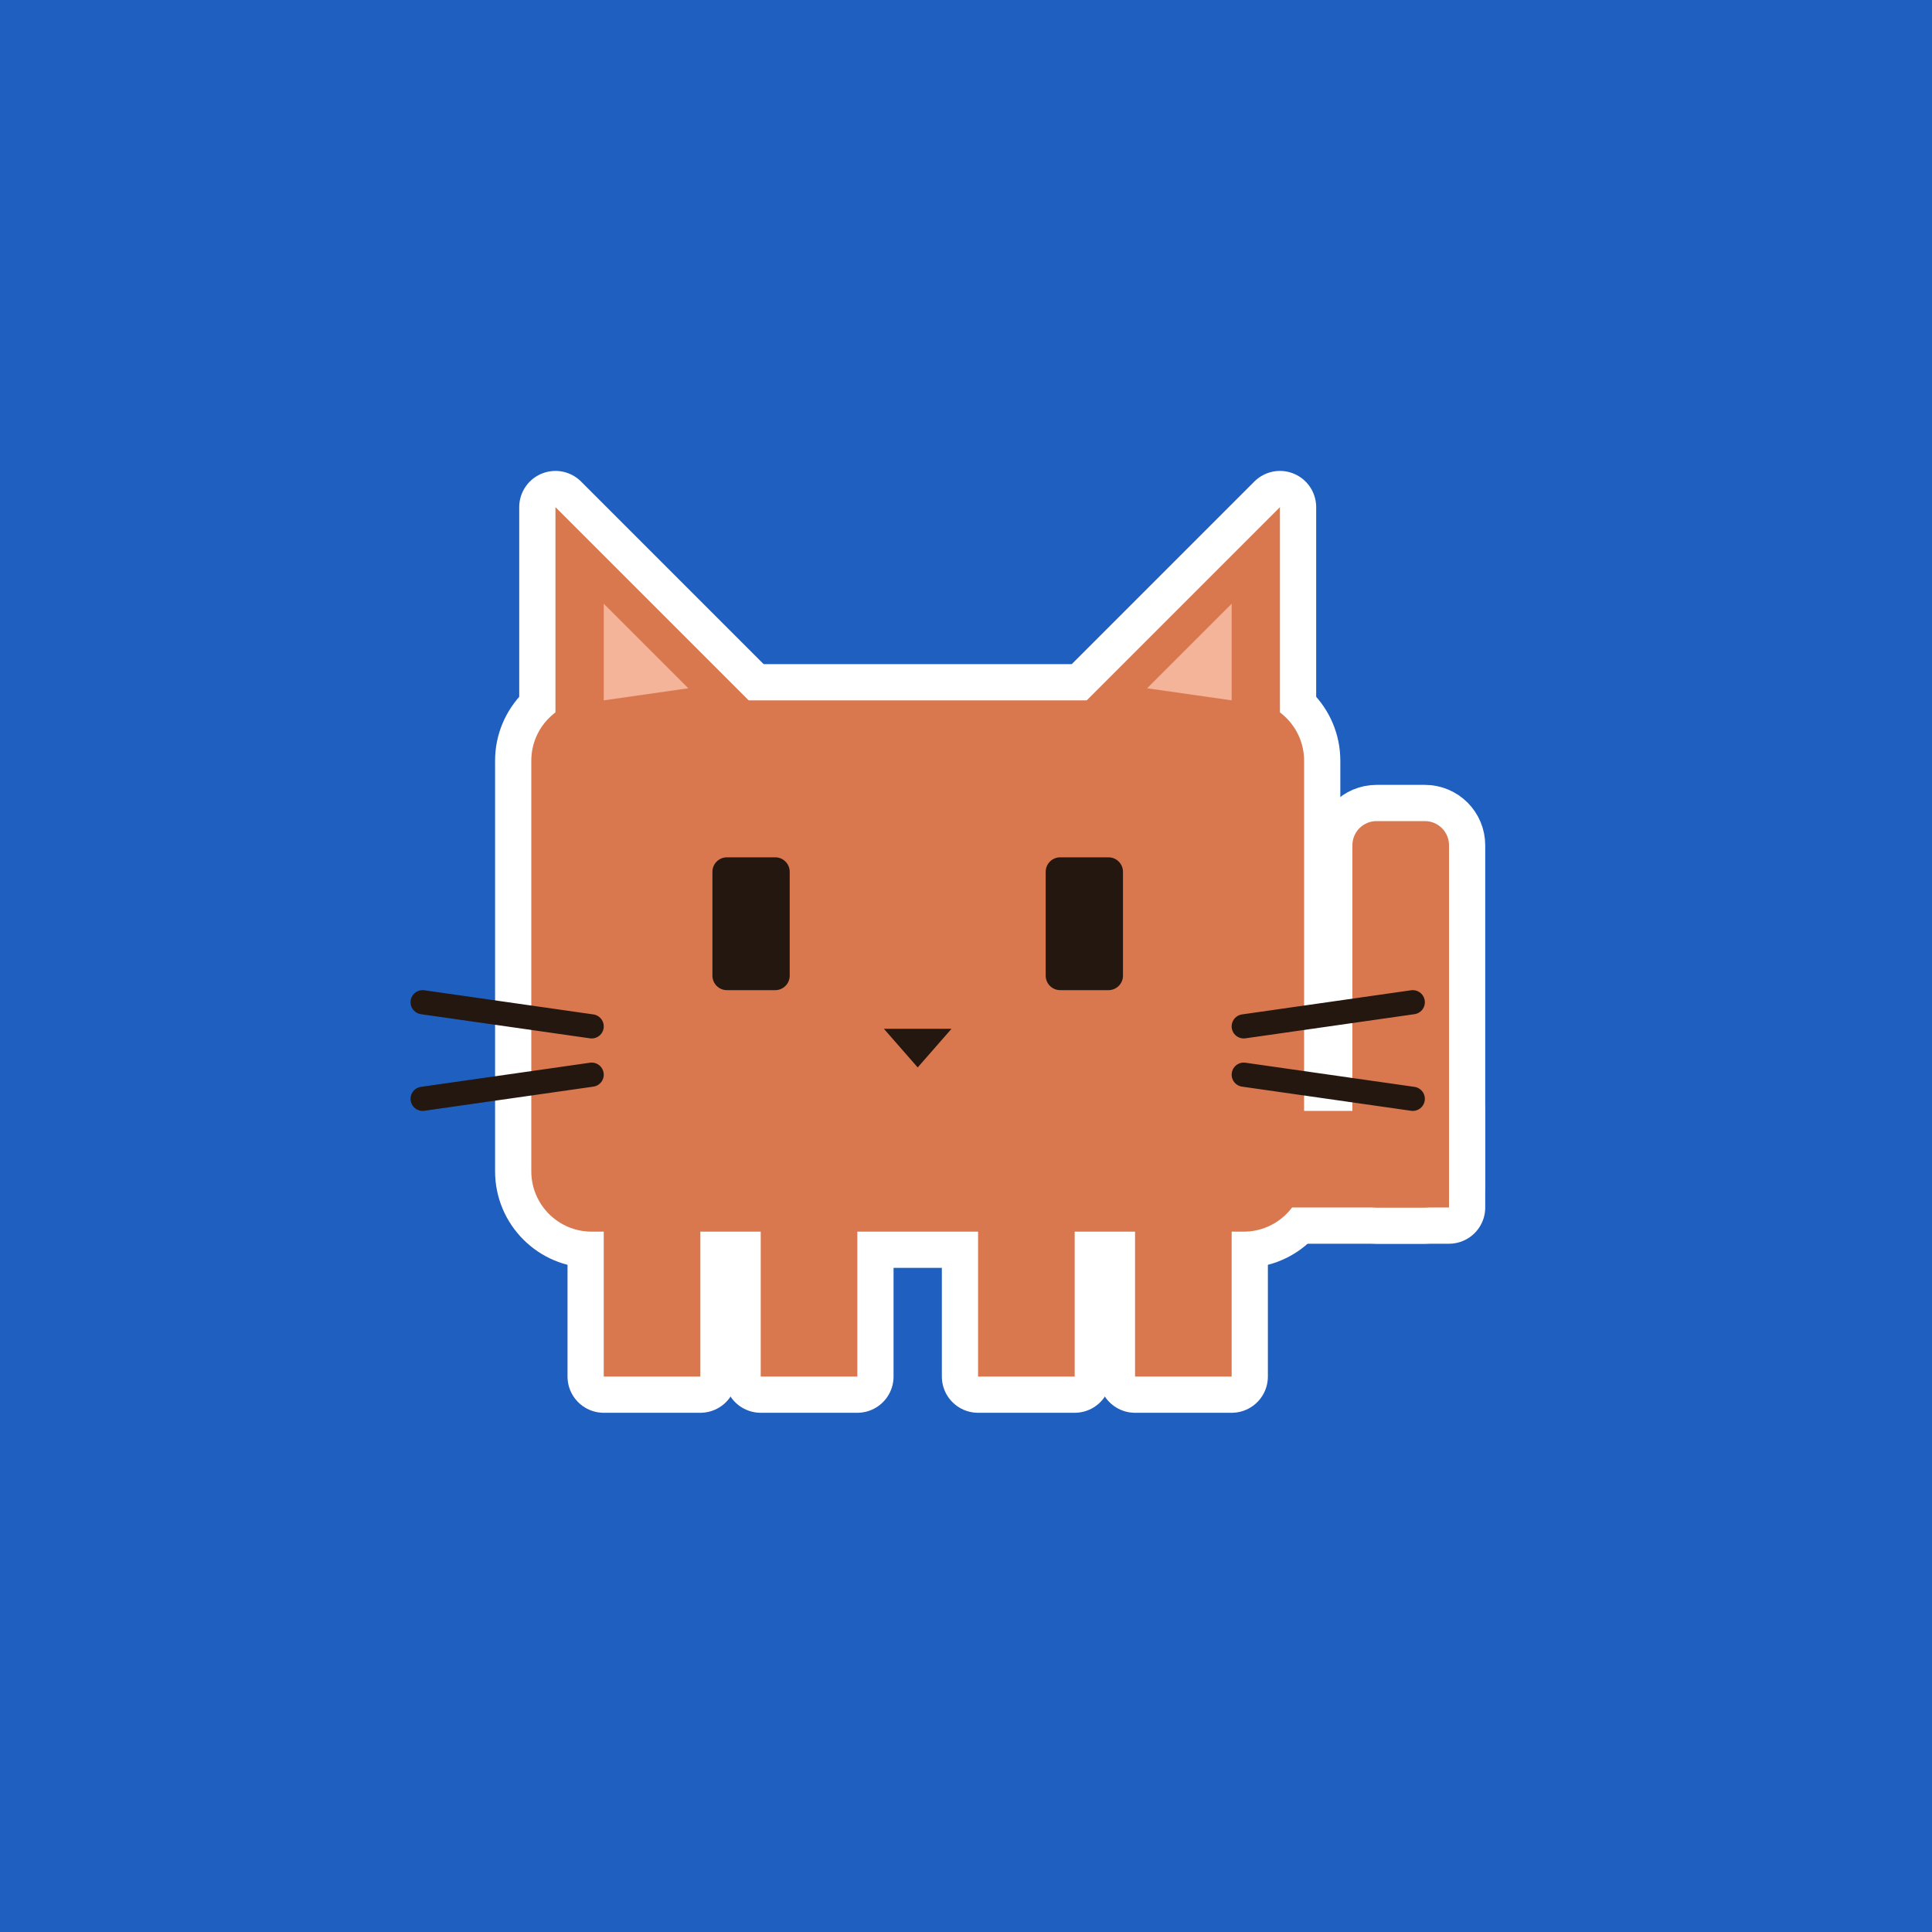
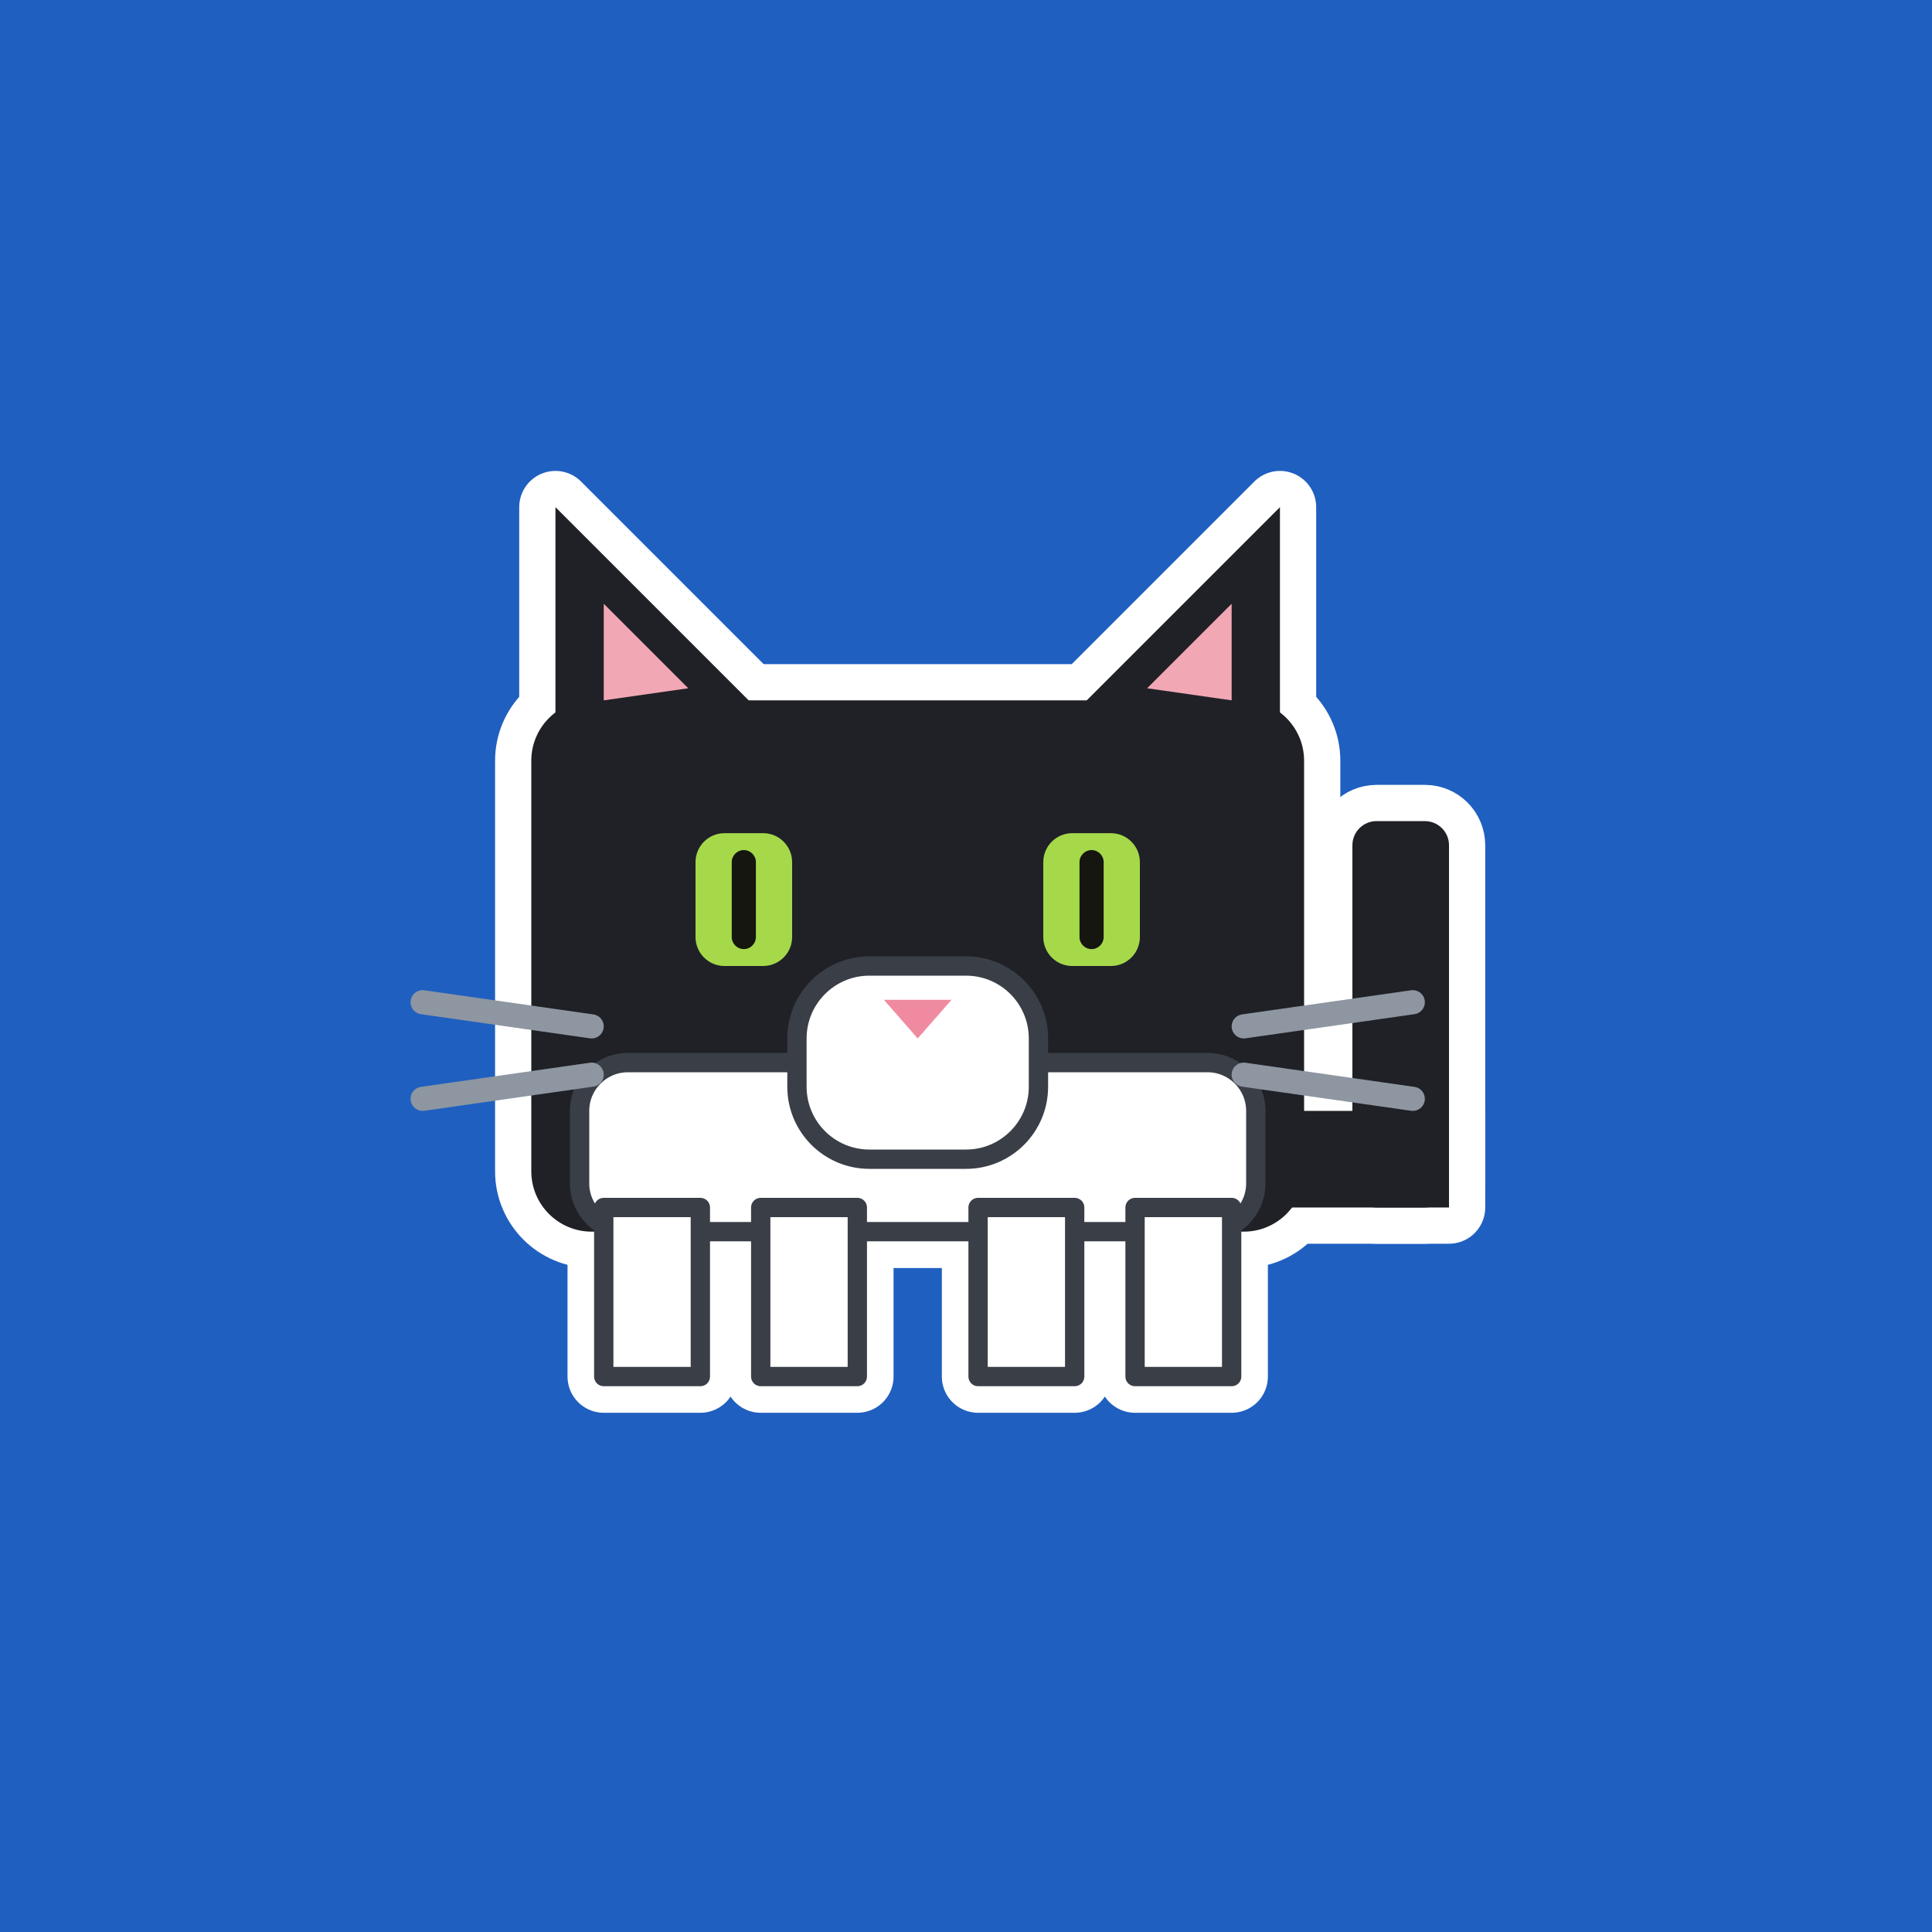
<svg xmlns="http://www.w3.org/2000/svg" viewBox="-16 -16 80 80">
  <rect x="-16" y="-16" width="80" height="80" fill="#1f5fc0" />
  <rect x="37" y="30" width="7" height="4" rx="0" fill="#ffffff" stroke="#ffffff" stroke-width="3" stroke-linejoin="round" stroke-linecap="round" />
  <rect x="40" y="18" width="4" height="16" rx="1" fill="#ffffff" stroke="#ffffff" stroke-width="3" stroke-linejoin="round" stroke-linecap="round" />
  <polygon points="7,16 7,5 16,14" fill="#ffffff" stroke="#ffffff" stroke-width="3" stroke-linejoin="round" stroke-linecap="round" />
  <polygon points="37,16 37,5 28,14" fill="#ffffff" stroke="#ffffff" stroke-width="3" stroke-linejoin="round" stroke-linecap="round" />
  <rect x="6" y="13" width="32" height="22" rx="2.5" fill="#ffffff" stroke="#ffffff" stroke-width="3" stroke-linejoin="round" stroke-linecap="round" />
+   <rect x="8" y="28" width="28" height="7" rx="2" fill="#ffffff" stroke="#ffffff" stroke-width="3" stroke-linejoin="round" stroke-linecap="round" />
+   <rect x="17" y="24" width="10" height="8" rx="3" fill="#ffffff" stroke="#ffffff" stroke-width="3" stroke-linejoin="round" stroke-linecap="round" />
  <rect x="9" y="34" width="4" height="7" rx="0" fill="#ffffff" stroke="#ffffff" stroke-width="3" stroke-linejoin="round" stroke-linecap="round" />
  <rect x="15.5" y="34" width="4" height="7" rx="0" fill="#ffffff" stroke="#ffffff" stroke-width="3" stroke-linejoin="round" stroke-linecap="round" />
  <rect x="24.5" y="34" width="4" height="7" rx="0" fill="#ffffff" stroke="#ffffff" stroke-width="3" stroke-linejoin="round" stroke-linecap="round" />
  <rect x="31" y="34" width="4" height="7" rx="0" fill="#ffffff" stroke="#ffffff" stroke-width="3" stroke-linejoin="round" stroke-linecap="round" />
-   <rect x="37" y="30" width="7" height="4" rx="0" fill="#d9774f" />
-   <rect x="40" y="18" width="4" height="16" rx="1" fill="#d9774f" />
-   <polygon points="7,16 7,5 16,14" fill="#d9774f" />
-   <polygon points="37,16 37,5 28,14" fill="#d9774f" />
-   <rect x="6" y="13" width="32" height="22" rx="2.5" fill="#d9774f" />
-   <polygon points="9,13 9,9 12.5,12.5" fill="#f3b49a" />
-   <polygon points="35,13 35,9 31.5,12.5" fill="#f3b49a" />
-   <rect x="9" y="34" width="4" height="7" rx="0" fill="#d9774f" />
-   <rect x="15.5" y="34" width="4" height="7" rx="0" fill="#d9774f" />
-   <rect x="24.5" y="34" width="4" height="7" rx="0" fill="#d9774f" />
-   <rect x="31" y="34" width="4" height="7" rx="0" fill="#d9774f" />
-   <rect x="13.5" y="19.5" width="3.2" height="5.5" rx="0.6" fill="#24170f" />
-   <rect x="27.3" y="19.5" width="3.2" height="5.5" rx="0.6" fill="#24170f" />
-   <polygon points="20.6,26.6 23.4,26.6 22,28.2" fill="#24170f" />
-   <polyline points="1.5,25.5 8.5,26.5" fill="none" stroke="#24170f" stroke-width="1" stroke-linejoin="round" stroke-linecap="round" />
-   <polyline points="1.5,29.5 8.5,28.5" fill="none" stroke="#24170f" stroke-width="1" stroke-linejoin="round" stroke-linecap="round" />
-   <polyline points="42.5,25.5 35.5,26.5" fill="none" stroke="#24170f" stroke-width="1" stroke-linejoin="round" stroke-linecap="round" />
-   <polyline points="42.5,29.5 35.5,28.5" fill="none" stroke="#24170f" stroke-width="1" stroke-linejoin="round" stroke-linecap="round" />
+   <rect x="37" y="30" width="7" height="4" rx="0" fill="#1f2126" />
+   <rect x="40" y="18" width="4" height="16" rx="1" fill="#1f2126" />
+   <polygon points="7,16 7,5 16,14" fill="#1f2126" />
+   <polygon points="37,16 37,5 28,14" fill="#1f2126" />
+   <rect x="6" y="13" width="32" height="22" rx="2.5" fill="#1f2126" />
+   <rect x="8" y="28" width="28" height="7" rx="2" fill="#ffffff" stroke="#3a3f47" stroke-width="0.8" stroke-linejoin="round" stroke-linecap="round" />
+   <rect x="17" y="24" width="10" height="8" rx="3" fill="#ffffff" stroke="#3a3f47" stroke-width="0.8" stroke-linejoin="round" stroke-linecap="round" />
+   <polygon points="9,13 9,9 12.5,12.5" fill="#f2a7b5" />
+   <polygon points="35,13 35,9 31.5,12.5" fill="#f2a7b5" />
+   <rect x="9" y="34" width="4" height="7" rx="0" fill="#ffffff" stroke="#3a3f47" stroke-width="0.8" stroke-linejoin="round" stroke-linecap="round" />
+   <rect x="15.5" y="34" width="4" height="7" rx="0" fill="#ffffff" stroke="#3a3f47" stroke-width="0.8" stroke-linejoin="round" stroke-linecap="round" />
+   <rect x="24.5" y="34" width="4" height="7" rx="0" fill="#ffffff" stroke="#3a3f47" stroke-width="0.8" stroke-linejoin="round" stroke-linecap="round" />
+   <rect x="31" y="34" width="4" height="7" rx="0" fill="#ffffff" stroke="#3a3f47" stroke-width="0.8" stroke-linejoin="round" stroke-linecap="round" />
+   <rect x="12.8" y="18.5" width="4" height="5.5" rx="1.2" fill="#a6d94a" />
+   <rect x="27.2" y="18.5" width="4" height="5.5" rx="1.2" fill="#a6d94a" />
+   <rect x="14.3" y="19.2" width="1" height="4.1" rx="0.5" fill="#14160f" />
+   <rect x="28.7" y="19.2" width="1" height="4.1" rx="0.5" fill="#14160f" />
+   <polygon points="20.6,25.4 23.4,25.4 22,27" fill="#f08aa0" />
+   <polyline points="1.5,25.5 8.5,26.5" fill="none" stroke="#8d96a1" stroke-width="1" stroke-linejoin="round" stroke-linecap="round" />
+   <polyline points="1.5,29.5 8.5,28.5" fill="none" stroke="#8d96a1" stroke-width="1" stroke-linejoin="round" stroke-linecap="round" />
+   <polyline points="42.5,25.5 35.5,26.5" fill="none" stroke="#8d96a1" stroke-width="1" stroke-linejoin="round" stroke-linecap="round" />
+   <polyline points="42.5,29.5 35.5,28.5" fill="none" stroke="#8d96a1" stroke-width="1" stroke-linejoin="round" stroke-linecap="round" />
</svg>
